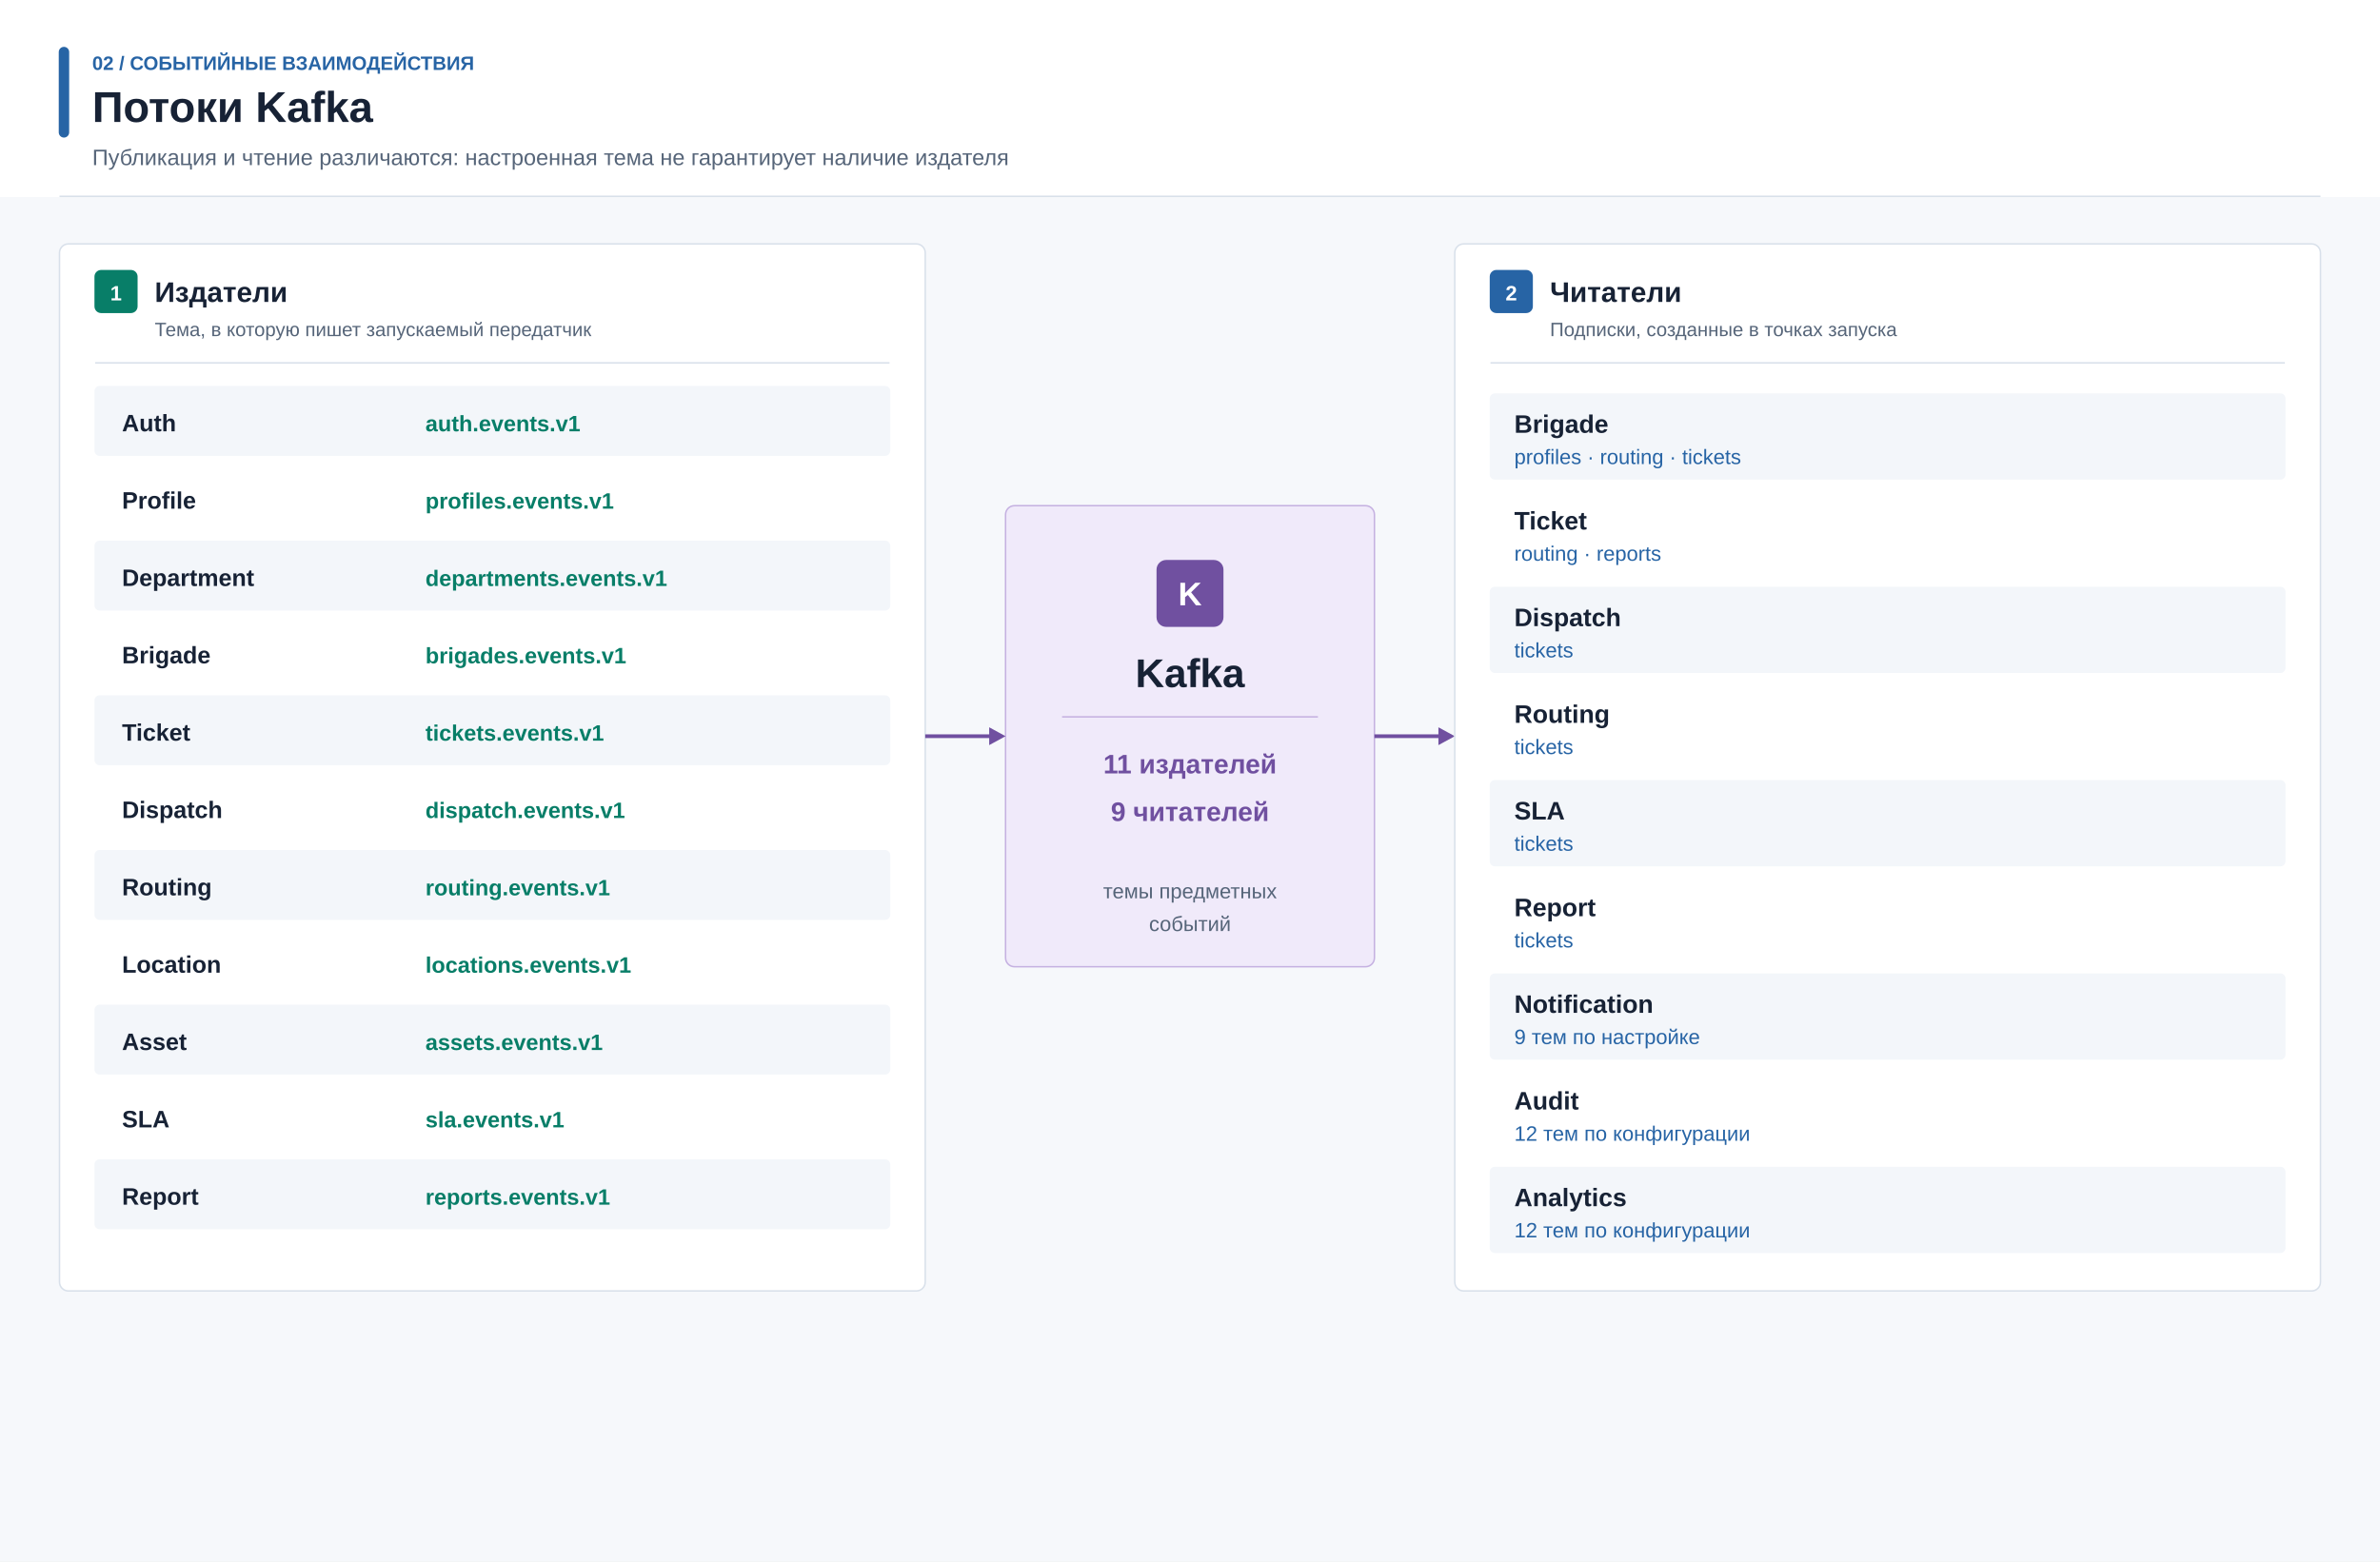
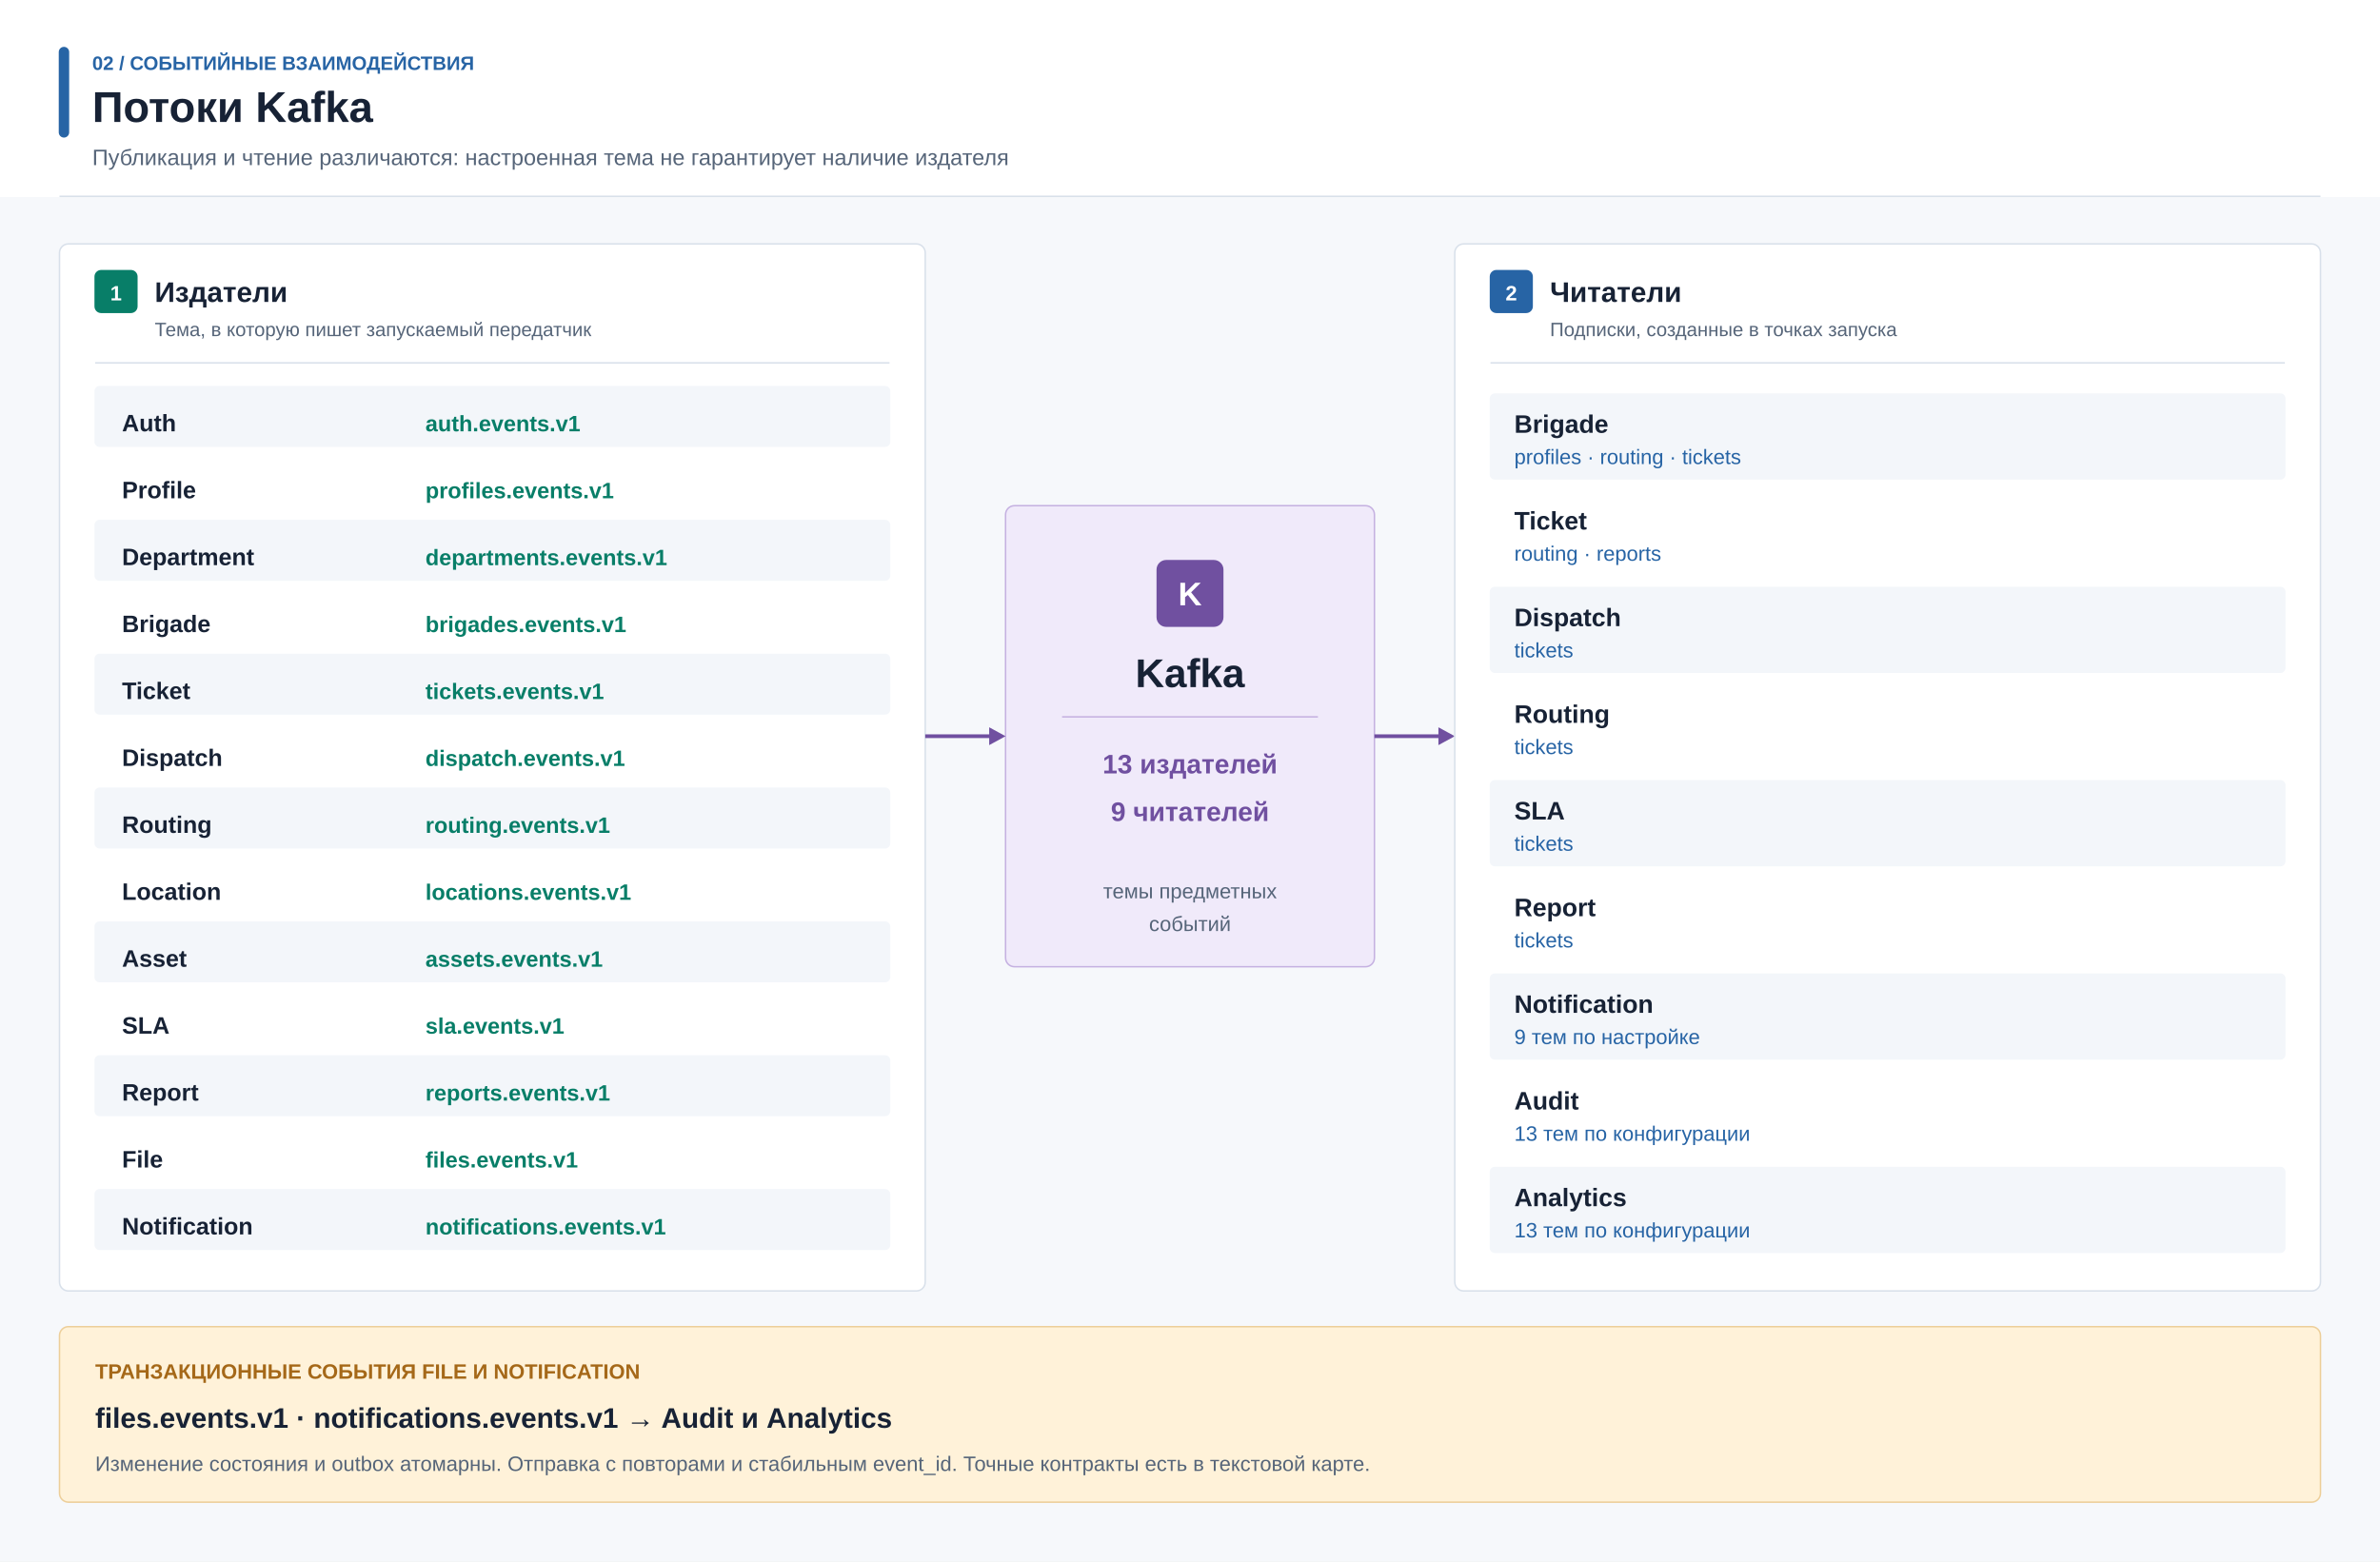
<svg xmlns="http://www.w3.org/2000/svg" width="1600" height="1050" viewBox="0 0 1600 1050" role="img" aria-label="Событийные связи Automatic City Services">
  <style>text{font-family:"Segoe UI",Arial,sans-serif;letter-spacing:0}</style>
  <rect width="1600" height="1050" fill="#f6f8fb" />
  <rect x="0" y="0" width="1600" height="132" rx="0" fill="#ffffff" stroke="#ffffff" />
  <rect x="40" y="32" width="6" height="60" rx="3" fill="#2764a5" stroke="#2764a5" />
  <text x="62" y="47" fill="#2764a5" font-size="13" font-weight="700" text-anchor="start">02 / СОБЫТИЙНЫЕ ВЗАИМОДЕЙСТВИЯ</text>
  <text x="62" y="82" fill="#172235" font-size="29" font-weight="700" text-anchor="start">Потоки Kafka</text>
  <text x="62" y="111" fill="#566579" font-size="15" font-weight="400" text-anchor="start">Публикация и чтение различаются: настроенная тема не гарантирует наличие издателя</text>
  <line x1="40" y1="132" x2="1560" y2="132" stroke="#d8e0ea" stroke-width="1" />
  <rect x="40" y="164" width="582" height="704" rx="6" fill="#ffffff" stroke="#d8e0ea" />
  <rect x="64" y="182" width="28" height="28" rx="4" fill="#087e68" stroke="#087e68" />
  <text x="78" y="202" fill="#ffffff" font-size="14" font-weight="700" text-anchor="middle">1</text>
  <text x="104" y="203" fill="#172235" font-size="19" font-weight="700" text-anchor="start">Издатели</text>
  <text x="104" y="226" fill="#566579" font-size="13" font-weight="400" text-anchor="start">Тема, в которую пишет запускаемый передатчик</text>
  <line x1="64" y1="244" x2="598" y2="244" stroke="#d8e0ea" stroke-width="1" />
-   <rect x="64" y="260" width="534" height="46" rx="3" fill="#f3f6fa" stroke="#f3f6fa" />
+   <rect x="64" y="260" width="534" height="40" rx="3" fill="#f3f6fa" stroke="#f3f6fa" />
  <text x="82" y="290" fill="#172235" font-size="16" font-weight="600" text-anchor="start">Auth</text>
  <text x="286" y="290" fill="#087e68" font-size="15" font-weight="600" text-anchor="start">auth.events.v1</text>
-   <text x="82" y="342" fill="#172235" font-size="16" font-weight="600" text-anchor="start">Profile</text>
-   <text x="286" y="342" fill="#087e68" font-size="15" font-weight="600" text-anchor="start">profiles.events.v1</text>
-   <rect x="64" y="364" width="534" height="46" rx="3" fill="#f3f6fa" stroke="#f3f6fa" />
-   <text x="82" y="394" fill="#172235" font-size="16" font-weight="600" text-anchor="start">Department</text>
-   <text x="286" y="394" fill="#087e68" font-size="15" font-weight="600" text-anchor="start">departments.events.v1</text>
-   <text x="82" y="446" fill="#172235" font-size="16" font-weight="600" text-anchor="start">Brigade</text>
-   <text x="286" y="446" fill="#087e68" font-size="15" font-weight="600" text-anchor="start">brigades.events.v1</text>
-   <rect x="64" y="468" width="534" height="46" rx="3" fill="#f3f6fa" stroke="#f3f6fa" />
-   <text x="82" y="498" fill="#172235" font-size="16" font-weight="600" text-anchor="start">Ticket</text>
-   <text x="286" y="498" fill="#087e68" font-size="15" font-weight="600" text-anchor="start">tickets.events.v1</text>
-   <text x="82" y="550" fill="#172235" font-size="16" font-weight="600" text-anchor="start">Dispatch</text>
-   <text x="286" y="550" fill="#087e68" font-size="15" font-weight="600" text-anchor="start">dispatch.events.v1</text>
-   <rect x="64" y="572" width="534" height="46" rx="3" fill="#f3f6fa" stroke="#f3f6fa" />
-   <text x="82" y="602" fill="#172235" font-size="16" font-weight="600" text-anchor="start">Routing</text>
-   <text x="286" y="602" fill="#087e68" font-size="15" font-weight="600" text-anchor="start">routing.events.v1</text>
-   <text x="82" y="654" fill="#172235" font-size="16" font-weight="600" text-anchor="start">Location</text>
-   <text x="286" y="654" fill="#087e68" font-size="15" font-weight="600" text-anchor="start">locations.events.v1</text>
-   <rect x="64" y="676" width="534" height="46" rx="3" fill="#f3f6fa" stroke="#f3f6fa" />
-   <text x="82" y="706" fill="#172235" font-size="16" font-weight="600" text-anchor="start">Asset</text>
-   <text x="286" y="706" fill="#087e68" font-size="15" font-weight="600" text-anchor="start">assets.events.v1</text>
-   <text x="82" y="758" fill="#172235" font-size="16" font-weight="600" text-anchor="start">SLA</text>
-   <text x="286" y="758" fill="#087e68" font-size="15" font-weight="600" text-anchor="start">sla.events.v1</text>
-   <rect x="64" y="780" width="534" height="46" rx="3" fill="#f3f6fa" stroke="#f3f6fa" />
-   <text x="82" y="810" fill="#172235" font-size="16" font-weight="600" text-anchor="start">Report</text>
-   <text x="286" y="810" fill="#087e68" font-size="15" font-weight="600" text-anchor="start">reports.events.v1</text>
+   <text x="82" y="335" fill="#172235" font-size="16" font-weight="600" text-anchor="start">Profile</text>
+   <text x="286" y="335" fill="#087e68" font-size="15" font-weight="600" text-anchor="start">profiles.events.v1</text>
+   <rect x="64" y="350" width="534" height="40" rx="3" fill="#f3f6fa" stroke="#f3f6fa" />
+   <text x="82" y="380" fill="#172235" font-size="16" font-weight="600" text-anchor="start">Department</text>
+   <text x="286" y="380" fill="#087e68" font-size="15" font-weight="600" text-anchor="start">departments.events.v1</text>
+   <text x="82" y="425" fill="#172235" font-size="16" font-weight="600" text-anchor="start">Brigade</text>
+   <text x="286" y="425" fill="#087e68" font-size="15" font-weight="600" text-anchor="start">brigades.events.v1</text>
+   <rect x="64" y="440" width="534" height="40" rx="3" fill="#f3f6fa" stroke="#f3f6fa" />
+   <text x="82" y="470" fill="#172235" font-size="16" font-weight="600" text-anchor="start">Ticket</text>
+   <text x="286" y="470" fill="#087e68" font-size="15" font-weight="600" text-anchor="start">tickets.events.v1</text>
+   <text x="82" y="515" fill="#172235" font-size="16" font-weight="600" text-anchor="start">Dispatch</text>
+   <text x="286" y="515" fill="#087e68" font-size="15" font-weight="600" text-anchor="start">dispatch.events.v1</text>
+   <rect x="64" y="530" width="534" height="40" rx="3" fill="#f3f6fa" stroke="#f3f6fa" />
+   <text x="82" y="560" fill="#172235" font-size="16" font-weight="600" text-anchor="start">Routing</text>
+   <text x="286" y="560" fill="#087e68" font-size="15" font-weight="600" text-anchor="start">routing.events.v1</text>
+   <text x="82" y="605" fill="#172235" font-size="16" font-weight="600" text-anchor="start">Location</text>
+   <text x="286" y="605" fill="#087e68" font-size="15" font-weight="600" text-anchor="start">locations.events.v1</text>
+   <rect x="64" y="620" width="534" height="40" rx="3" fill="#f3f6fa" stroke="#f3f6fa" />
+   <text x="82" y="650" fill="#172235" font-size="16" font-weight="600" text-anchor="start">Asset</text>
+   <text x="286" y="650" fill="#087e68" font-size="15" font-weight="600" text-anchor="start">assets.events.v1</text>
+   <text x="82" y="695" fill="#172235" font-size="16" font-weight="600" text-anchor="start">SLA</text>
+   <text x="286" y="695" fill="#087e68" font-size="15" font-weight="600" text-anchor="start">sla.events.v1</text>
+   <rect x="64" y="710" width="534" height="40" rx="3" fill="#f3f6fa" stroke="#f3f6fa" />
+   <text x="82" y="740" fill="#172235" font-size="16" font-weight="600" text-anchor="start">Report</text>
+   <text x="286" y="740" fill="#087e68" font-size="15" font-weight="600" text-anchor="start">reports.events.v1</text>
+   <text x="82" y="785" fill="#172235" font-size="16" font-weight="600" text-anchor="start">File</text>
+   <text x="286" y="785" fill="#087e68" font-size="15" font-weight="600" text-anchor="start">files.events.v1</text>
+   <rect x="64" y="800" width="534" height="40" rx="3" fill="#f3f6fa" stroke="#f3f6fa" />
+   <text x="82" y="830" fill="#172235" font-size="16" font-weight="600" text-anchor="start">Notification</text>
+   <text x="286" y="830" fill="#087e68" font-size="15" font-weight="600" text-anchor="start">notifications.events.v1</text>
  <rect x="676" y="340" width="248" height="310" rx="6" fill="#f0eafa" stroke="#c5b1e1" />
  <rect x="778" y="377" width="44" height="44" rx="6" fill="#7050a0" stroke="#7050a0" />
  <text x="800" y="407" fill="#ffffff" font-size="22" font-weight="700" text-anchor="middle">K</text>
  <text x="800" y="462" fill="#172235" font-size="27" font-weight="700" text-anchor="middle">Kafka</text>
  <line x1="714" y1="482" x2="886" y2="482" stroke="#c5b1e1" stroke-width="1" />
-   <text x="800" y="520" fill="#7050a0" font-size="18" font-weight="600" text-anchor="middle">11 издателей</text>
+   <text x="800" y="520" fill="#7050a0" font-size="18" font-weight="600" text-anchor="middle">13 издателей</text>
  <text x="800" y="552" fill="#7050a0" font-size="18" font-weight="600" text-anchor="middle">9 читателей</text>
  <text x="800" y="604" fill="#566579" font-size="14" font-weight="400" text-anchor="middle">темы предметных</text>
  <text x="800" y="626" fill="#566579" font-size="14" font-weight="400" text-anchor="middle">событий</text>
  <path d="M 622 495 H 666" fill="none" stroke="#7050a0" stroke-width="2.5" />
  <path d="M 665 489 L 676 495 L 665 501 Z" fill="#7050a0" />
  <path d="M 924 495 H 968" fill="none" stroke="#7050a0" stroke-width="2.5" />
  <path d="M 967 489 L 978 495 L 967 501 Z" fill="#7050a0" />
  <rect x="978" y="164" width="582" height="704" rx="6" fill="#ffffff" stroke="#d8e0ea" />
  <rect x="1002" y="182" width="28" height="28" rx="4" fill="#2764a5" stroke="#2764a5" />
  <text x="1016" y="202" fill="#ffffff" font-size="14" font-weight="700" text-anchor="middle">2</text>
  <text x="1042" y="203" fill="#172235" font-size="19" font-weight="700" text-anchor="start">Читатели</text>
  <text x="1042" y="226" fill="#566579" font-size="13" font-weight="400" text-anchor="start">Подписки, созданные в точках запуска</text>
  <line x1="1002" y1="244" x2="1536" y2="244" stroke="#d8e0ea" stroke-width="1" />
  <rect x="1002" y="265" width="534" height="57" rx="3" fill="#f3f6fa" stroke="#f3f6fa" />
  <text x="1018" y="291" fill="#172235" font-size="17" font-weight="600" text-anchor="start">Brigade</text>
  <text x="1018" y="312" fill="#2764a5" font-size="14" font-weight="400" text-anchor="start">profiles · routing · tickets</text>
  <text x="1018" y="356" fill="#172235" font-size="17" font-weight="600" text-anchor="start">Ticket</text>
  <text x="1018" y="377" fill="#2764a5" font-size="14" font-weight="400" text-anchor="start">routing · reports</text>
  <rect x="1002" y="395" width="534" height="57" rx="3" fill="#f3f6fa" stroke="#f3f6fa" />
  <text x="1018" y="421" fill="#172235" font-size="17" font-weight="600" text-anchor="start">Dispatch</text>
  <text x="1018" y="442" fill="#2764a5" font-size="14" font-weight="400" text-anchor="start">tickets</text>
  <text x="1018" y="486" fill="#172235" font-size="17" font-weight="600" text-anchor="start">Routing</text>
  <text x="1018" y="507" fill="#2764a5" font-size="14" font-weight="400" text-anchor="start">tickets</text>
  <rect x="1002" y="525" width="534" height="57" rx="3" fill="#f3f6fa" stroke="#f3f6fa" />
  <text x="1018" y="551" fill="#172235" font-size="17" font-weight="600" text-anchor="start">SLA</text>
  <text x="1018" y="572" fill="#2764a5" font-size="14" font-weight="400" text-anchor="start">tickets</text>
  <text x="1018" y="616" fill="#172235" font-size="17" font-weight="600" text-anchor="start">Report</text>
  <text x="1018" y="637" fill="#2764a5" font-size="14" font-weight="400" text-anchor="start">tickets</text>
  <rect x="1002" y="655" width="534" height="57" rx="3" fill="#f3f6fa" stroke="#f3f6fa" />
  <text x="1018" y="681" fill="#172235" font-size="17" font-weight="600" text-anchor="start">Notification</text>
  <text x="1018" y="702" fill="#2764a5" font-size="14" font-weight="400" text-anchor="start">9 тем по настройке</text>
  <text x="1018" y="746" fill="#172235" font-size="17" font-weight="600" text-anchor="start">Audit</text>
-   <text x="1018" y="767" fill="#2764a5" font-size="14" font-weight="400" text-anchor="start">12 тем по конфигурации</text>
+   <text x="1018" y="767" fill="#2764a5" font-size="14" font-weight="400" text-anchor="start">13 тем по конфигурации</text>
  <rect x="1002" y="785" width="534" height="57" rx="3" fill="#f3f6fa" stroke="#f3f6fa" />
  <text x="1018" y="811" fill="#172235" font-size="17" font-weight="600" text-anchor="start">Analytics</text>
-   <text x="1018" y="832" fill="#2764a5" font-size="14" font-weight="400" text-anchor="start">12 тем по конфигурации</text>
+   <text x="1018" y="832" fill="#2764a5" font-size="14" font-weight="400" text-anchor="start">13 тем по конфигурации</text>
+   <rect x="40" y="892" width="1520" height="118" rx="6" fill="#fff2d9" stroke="#edcf9a" />
+   <text x="64" y="927" fill="#a56818" font-size="14" font-weight="700" text-anchor="start">ТРАНЗАКЦИОННЫЕ СОБЫТИЯ FILE И NOTIFICATION</text>
+   <text x="64" y="960" fill="#172235" font-size="19" font-weight="600" text-anchor="start">files.events.v1  ·  notifications.events.v1 → Audit и Analytics</text>
+   <text x="64" y="989" fill="#566579" font-size="14" font-weight="400" text-anchor="start">Изменение состояния и outbox атомарны. Отправка с повторами и стабильным event_id. Точные контракты есть в текстовой карте.</text>
</svg>
